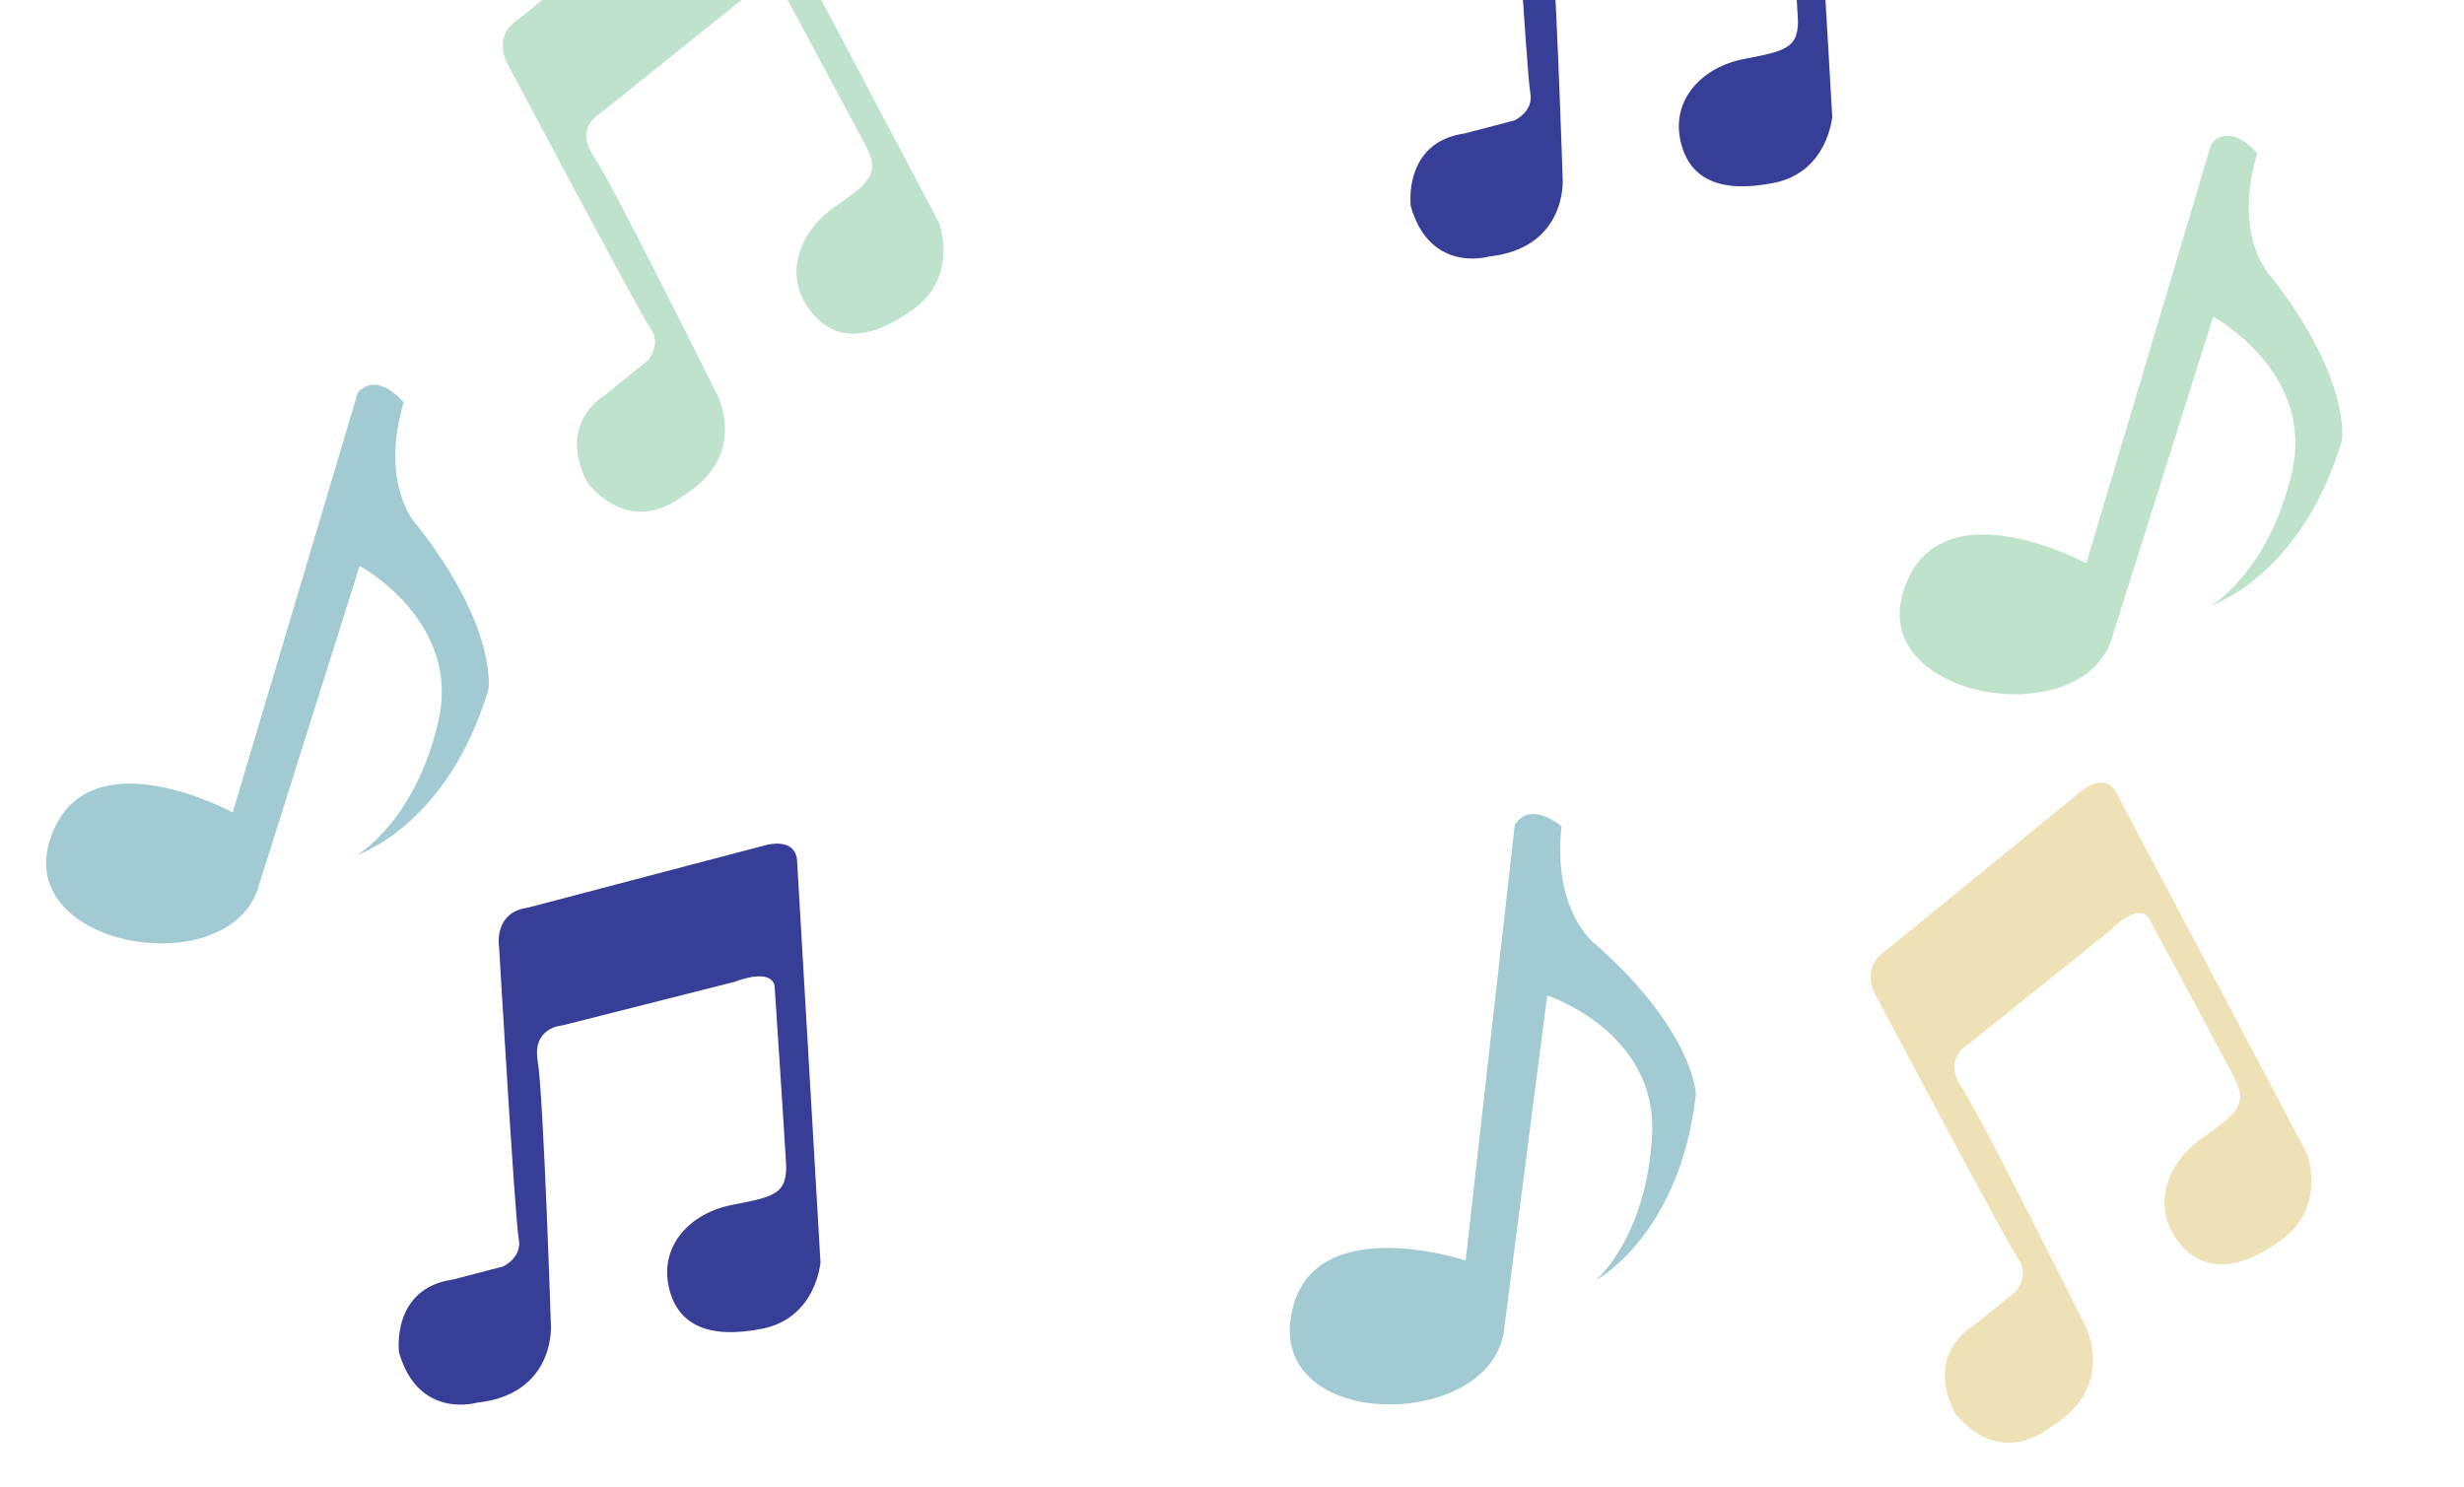
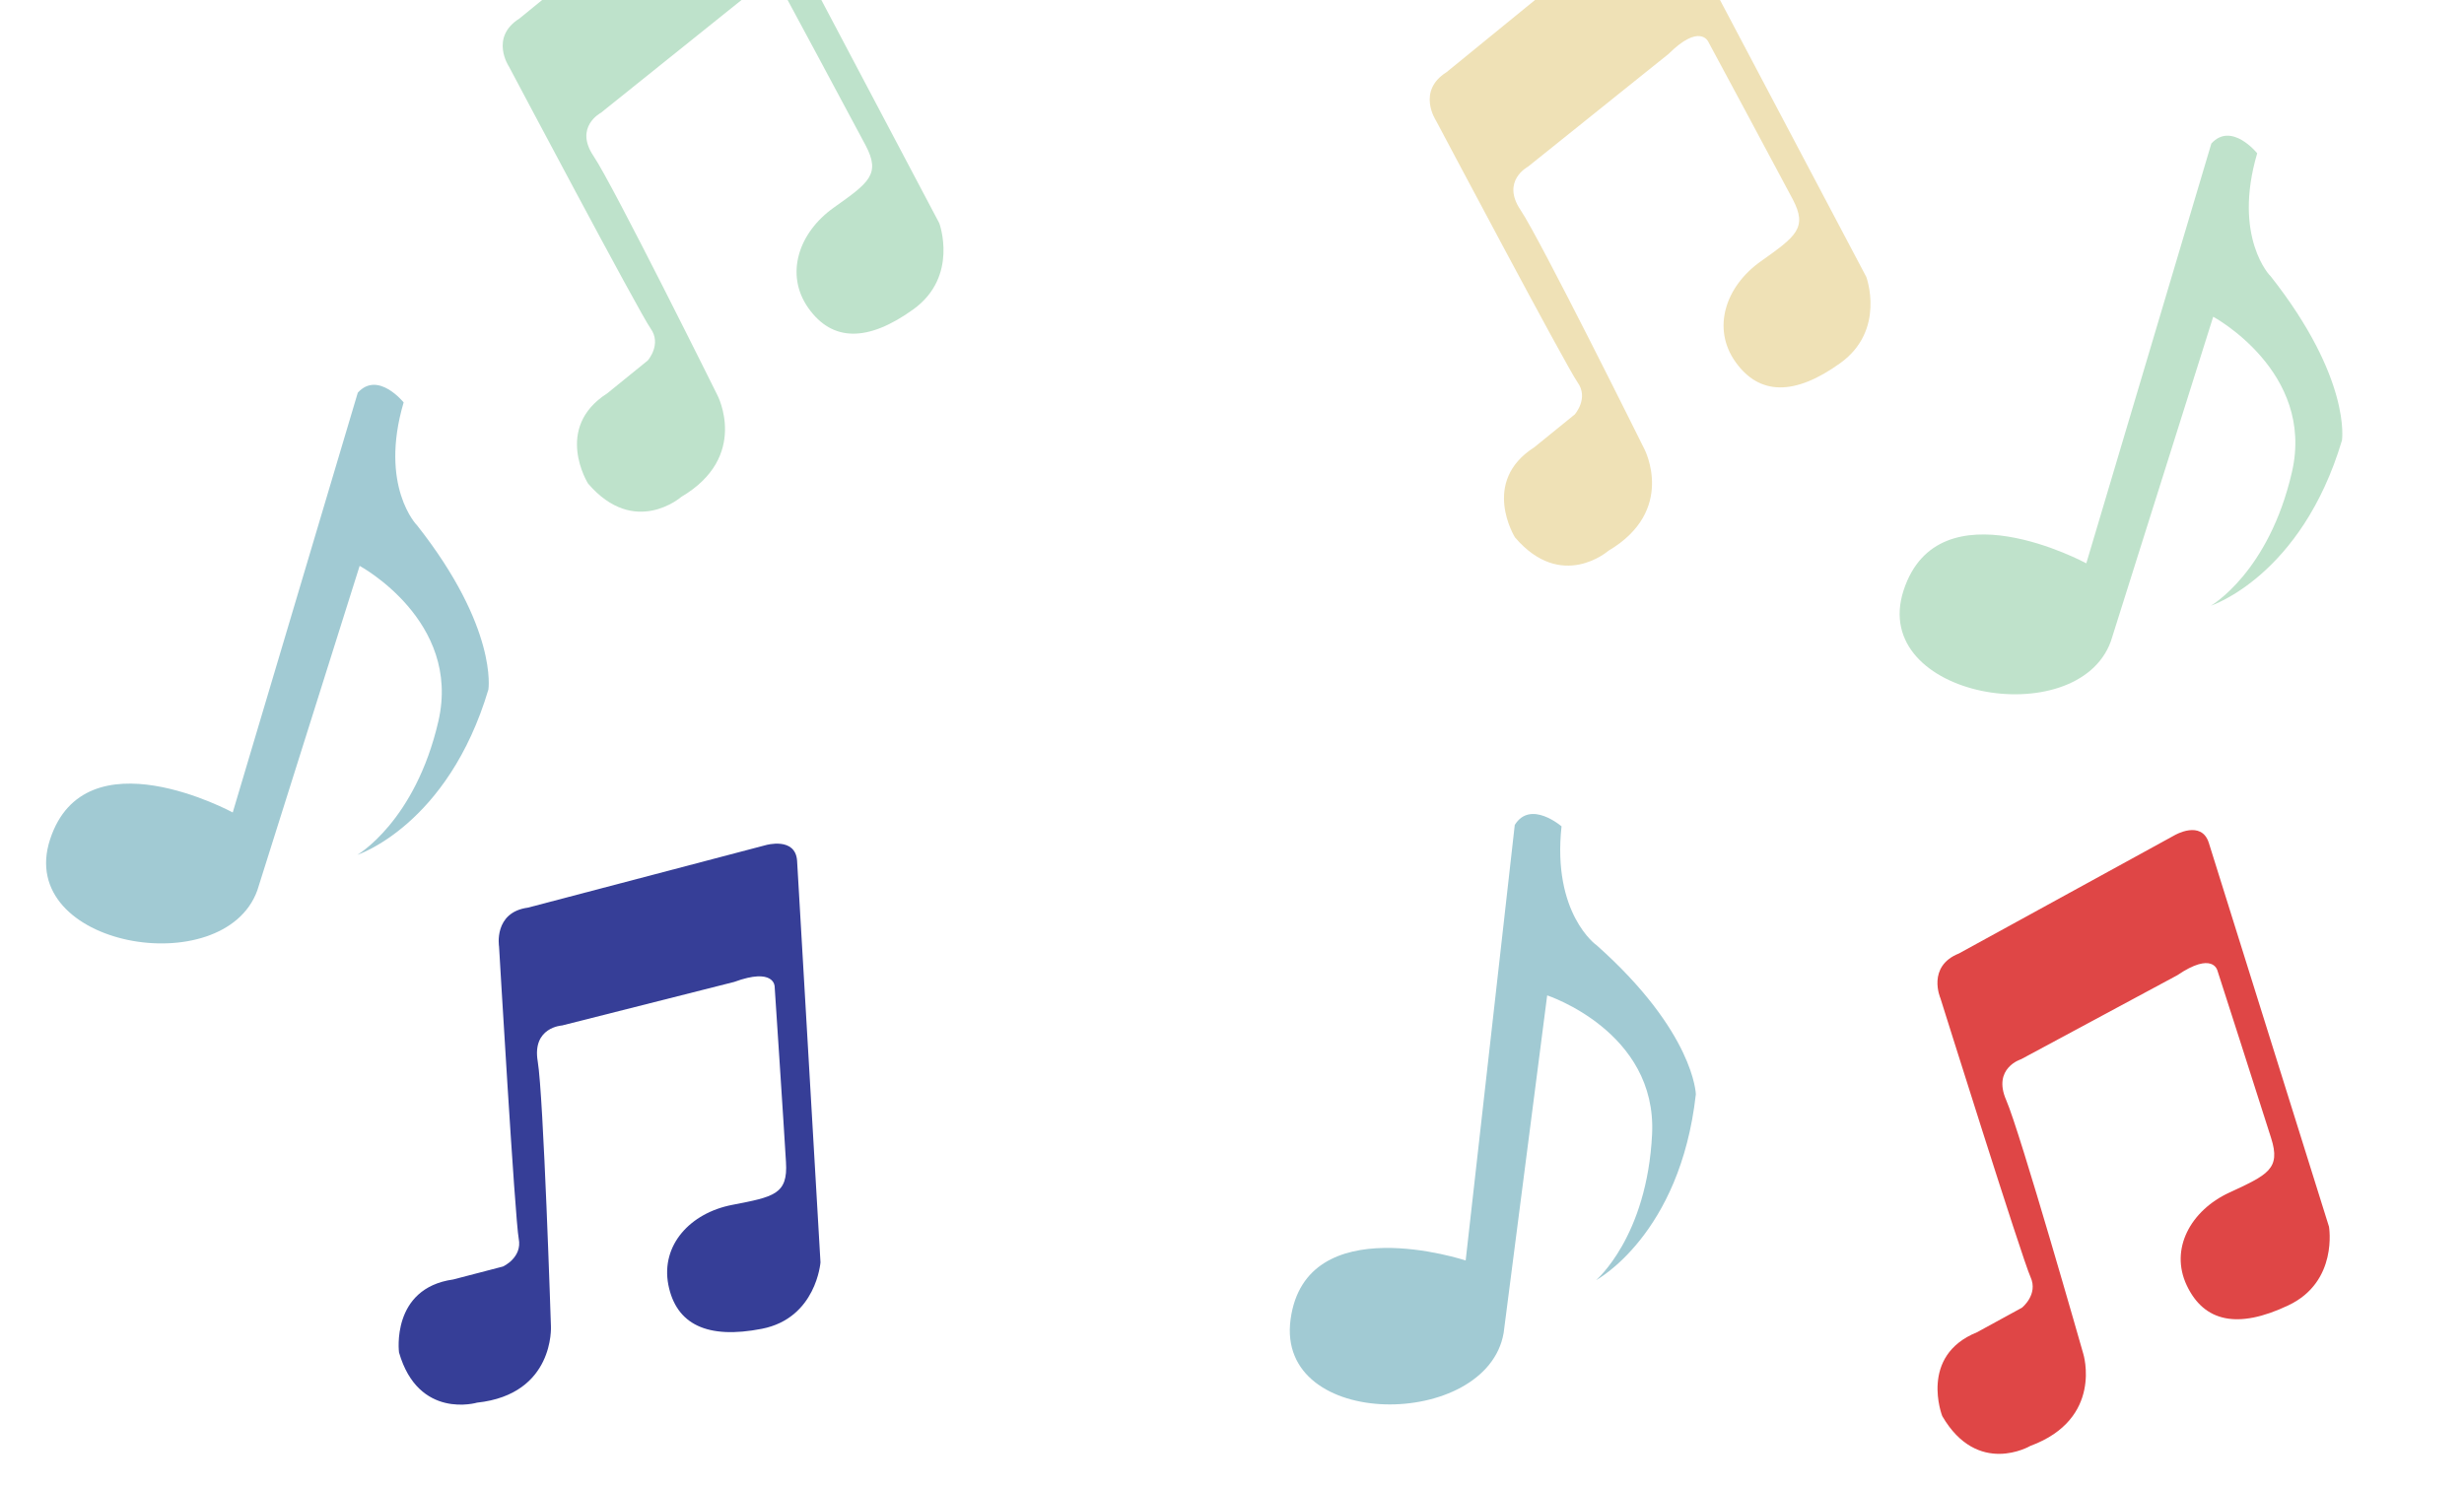
<svg xmlns="http://www.w3.org/2000/svg" version="1.1" id="Layer_1" x="0px" y="0px" viewBox="0 0 1064 642" style="enable-background:new 0 0 1064 642;" xml:space="preserve">
  <style type="text/css">
	.st0{fill:#BEE2CB;}
	.st1{fill:#EFE1B6;}
	.st2{fill:#A1CAD3;}
	.st3{fill:#BFE2CB;}
	.st4{fill:#363E97;}
+ 	.st5{fill:#DF4646;}
</style>
-   <path class="st0" d="M320.2,0l-60.7,48.7c0,0-11.7,6.1-3.2,18.7c8.5,12.6,53.5,103.3,53.5,103.3s13.9,26.5-15.6,43.9  c0,0-20.2,17.7-40.3-5.8c0,0-15-24,8.3-38.9l17.5-14.2c0,0,6.2-7,1.2-13.9c-4.9-6.9-61.1-113-61.1-113s-8.5-12.6,4.5-20.8l83.6-68.2  c0,0,10.3-8.9,15.3,0.6s82.4,156,82.4,156s8.5,23-11.2,37.2c-19.7,14.2-35,14-45.3-0.5s-4.3-32.6,10.9-43.4s20.4-14.4,13.8-26.9  S337.2-5.4,337.2-5.4S333.5-13.3,320.2,0z" />
-   <path class="st1" d="M910.9,402.1l-60.7,48.7c0,0-11.7,6.1-3.2,18.7c8.5,12.6,53.5,103.3,53.5,103.3s13.9,26.5-15.6,43.9  c0,0-20.2,17.7-40.3-5.8c0,0-15-24,8.3-38.9l17.5-14.2c0,0,6.2-7,1.2-13.9c-4.9-6.9-61.1-113-61.1-113S802,418.2,815,410l83.6-68.2  c0,0,10.3-8.9,15.3,0.6c5,9.5,82.4,156,82.4,156s8.5,23-11.2,37.2s-35,14-45.3-0.5s-4.3-32.6,10.9-43.4s20.4-14.4,13.8-26.9  S928,396.7,928,396.7S924.3,388.8,910.9,402.1z" />
+   <path class="st0" d="M320.2,0l-60.7,48.7c0,0-11.7,6.1-3.2,18.7c8.5,12.6,53.5,103.3,53.5,103.3s13.9,26.5-15.6,43.9  c0,0-20.2,17.7-40.3-5.8c0,0-15-24,8.3-38.9l17.5-14.2c0,0,6.2-7,1.2-13.9c-4.9-6.9-61.1-113-61.1-113s-8.5-12.6,4.5-20.8l83.6-68.2  c0,0,10.3-8.9,15.3,0.6s82.4,156,82.4,156s8.5,23-11.2,37.2s-35,14-45.3-0.5s-4.3-32.6,10.9-43.4s20.4-14.4,13.8-26.9  S337.2-5.4,337.2-5.4S333.5-13.3,320.2,0z" />
+   <path class="st1" d="M720.5,23.3L659.8,72c0,0-11.7,6.1-3.2,18.7S710.1,194,710.1,194s13.9,26.5-15.6,43.9c0,0-20.2,17.7-40.3-5.8  c0,0-15-24,8.3-38.9L680,179c0,0,6.2-7,1.2-13.9c-4.9-6.9-61.1-113-61.1-113s-8.5-12.7,4.5-20.9L708.2-37c0,0,10.3-8.9,15.3,0.6  s82.4,156,82.4,156s8.5,23-11.2,37.2s-35,14-45.3-0.5s-4.3-32.6,10.9-43.4s20.4-14.4,13.8-26.9s-36.5-68.1-36.5-68.1  S733.9,10,720.5,23.3z" />
  <path class="st2" d="M174.3,173.8c0,0-11.1-13.8-19.8-4.2l-54,181.3c0,0-63.8-34.7-78.9,11.7s75,61.9,89.5,22l44.2-140.2  c0,0,44,23.7,34,67.1c-10,43.3-35,57.7-35,57.7s39.1-12.7,56.6-71.4c0,0,4.2-26.5-30.8-70.9C180.1,227,163.6,210.1,174.3,173.8z" />
  <path class="st3" d="M974.7,66.2c0,0-11.1-13.8-19.8-4.2l-54,181.3c0,0-63.8-34.7-78.9,11.7s75,61.9,89.5,22l44.2-140.2  c0,0,44,23.7,34,67.1s-35,57.7-35,57.7s39.1-12.7,56.6-71.4c0,0,4.2-26.5-30.8-70.9C980.4,119.4,964,102.5,974.7,66.2z" />
-   <path class="st4" d="M317,424.1l-74.3,18.8c0,0-13,0.7-10.5,15.5c2.5,14.8,5.7,114.4,5.7,114.4s1.7,29.4-31.9,33  c0,0-25.3,7.5-33.7-21.7c0,0-3.6-27.7,23.4-31.5l21.5-5.6c0,0,8.4-3.8,6.8-12s-8.5-126.2-8.5-126.2s-2.5-14.8,12.5-16.8L330.7,365  c0,0,12.8-3.7,13.5,6.8c0.6,10.6,10.1,173.4,10.1,173.4s-1.8,24.1-25.3,28.7s-37-1.8-40.4-19c-3.3-17.2,9.5-31,27.5-34.5  c18-3.5,24.2-4.5,23.3-18.5c-0.8-14-4.9-75.9-4.9-75.9S334.4,417.7,317,424.1z" />
-   <path class="st4" d="M753.9-70.9l-74.3,18.8c0,0-13,0.7-10.5,15.5s5.7,114.4,5.7,114.4s1.7,29.4-31.9,33c0,0-25.3,7.5-33.7-21.7  c0,0-3.6-27.7,23.4-31.5L654,52c0,0,8.4-3.8,6.8-12s-8.5-126.2-8.5-126.2s-2.5-14.8,12.5-16.8l102.8-26.9c0,0,12.8-3.7,13.5,6.8  c0.6,10.6,10.1,173.4,10.1,173.4s-1.8,24.1-25.3,28.7c-23.5,4.7-37-1.8-40.4-19s9.5-31,27.5-34.5c18-3.5,24.2-4.5,23.3-18.5  c-0.8-14-4.9-75.9-4.9-75.9S771.3-77.3,753.9-70.9z" />
+   <path class="st4" d="M317,424.1l-74.3,18.8c0,0-13,0.7-10.5,15.5s5.7,114.4,5.7,114.4s1.7,29.4-31.9,33c0,0-25.3,7.5-33.7-21.7  c0,0-3.6-27.7,23.4-31.5l21.5-5.6c0,0,8.4-3.8,6.8-12s-8.5-126.2-8.5-126.2S213,394,228,392l102.7-27c0,0,12.8-3.7,13.5,6.8  c0.6,10.6,10.1,173.4,10.1,173.4s-1.8,24.1-25.3,28.7s-37-1.8-40.4-19c-3.3-17.2,9.5-31,27.5-34.5s24.2-4.5,23.3-18.5  c-0.8-14-4.9-75.9-4.9-75.9S334.4,417.7,317,424.1z" />
+   <path class="st5" d="M940.2,421.2l-67.5,36.3c0,0-12.4,3.8-6.4,17.6c6,13.7,33.3,109.6,33.3,109.6s8.8,28.1-22.9,39.8  c0,0-22.7,13.4-38-12.9c0,0-10.2-26,15-36.2l19.4-10.6c0,0,7.2-5.7,3.7-13.3c-3.5-7.6-38.9-120.4-38.9-120.4s-6-13.7,8-19.3  l93.2-51.1c0,0,11.5-6.7,14.7,3.3c3.2,10.1,51.9,165.8,51.9,165.8s4.1,23.8-17.6,34c-21.7,10.3-36.3,7.2-43.8-8.6  s1.7-32.4,18.3-40.1s22.4-10.2,18.1-23.6c-4.2-13.4-23.2-72.4-23.2-72.4S955.5,410.8,940.2,421.2z" />
  <path class="st2" d="M674.3,356.9c0,0-13.4-11.6-20.2-0.6l-21.2,188.1c0,0-69-22.9-75.6,25.4s84.8,47.7,92,5.9l18.8-145.8  c0,0,47.5,15.6,45.3,60s-24.2,63-24.2,63s36.3-19.4,43.1-80.3c0,0-0.6-26.8-42.9-64.4C689.4,408.3,670.2,394.6,674.3,356.9z" />
</svg>
